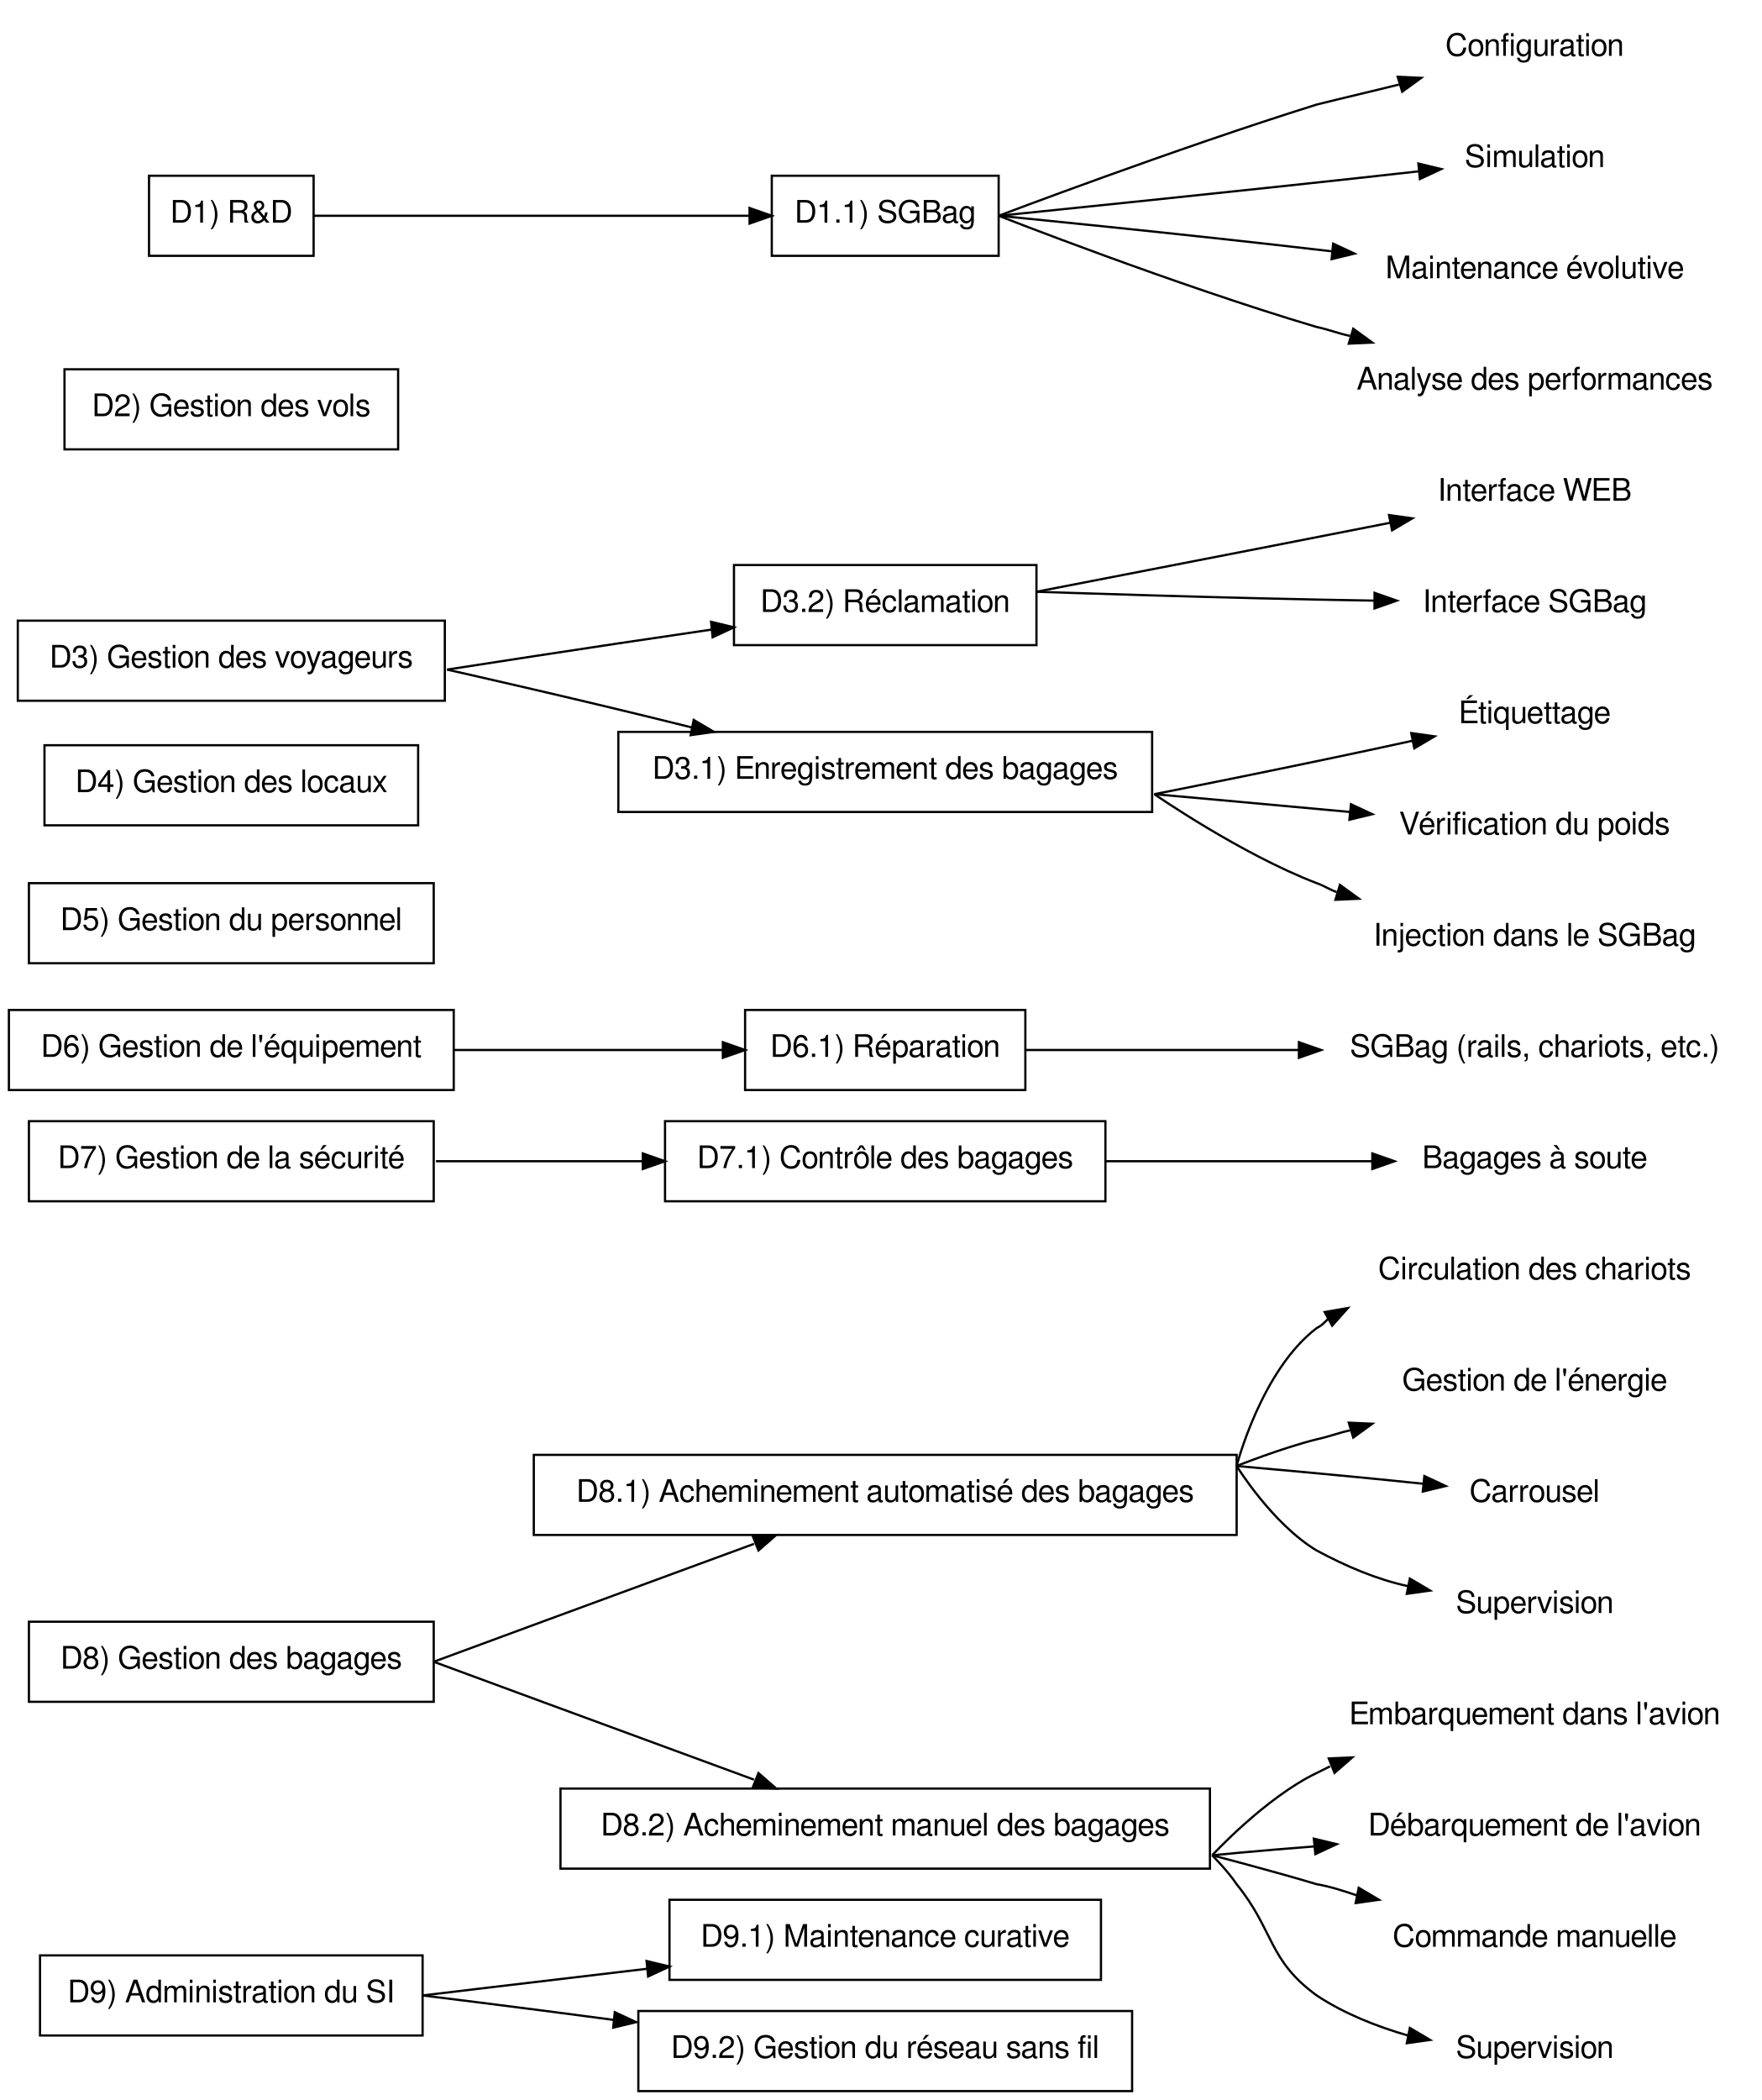
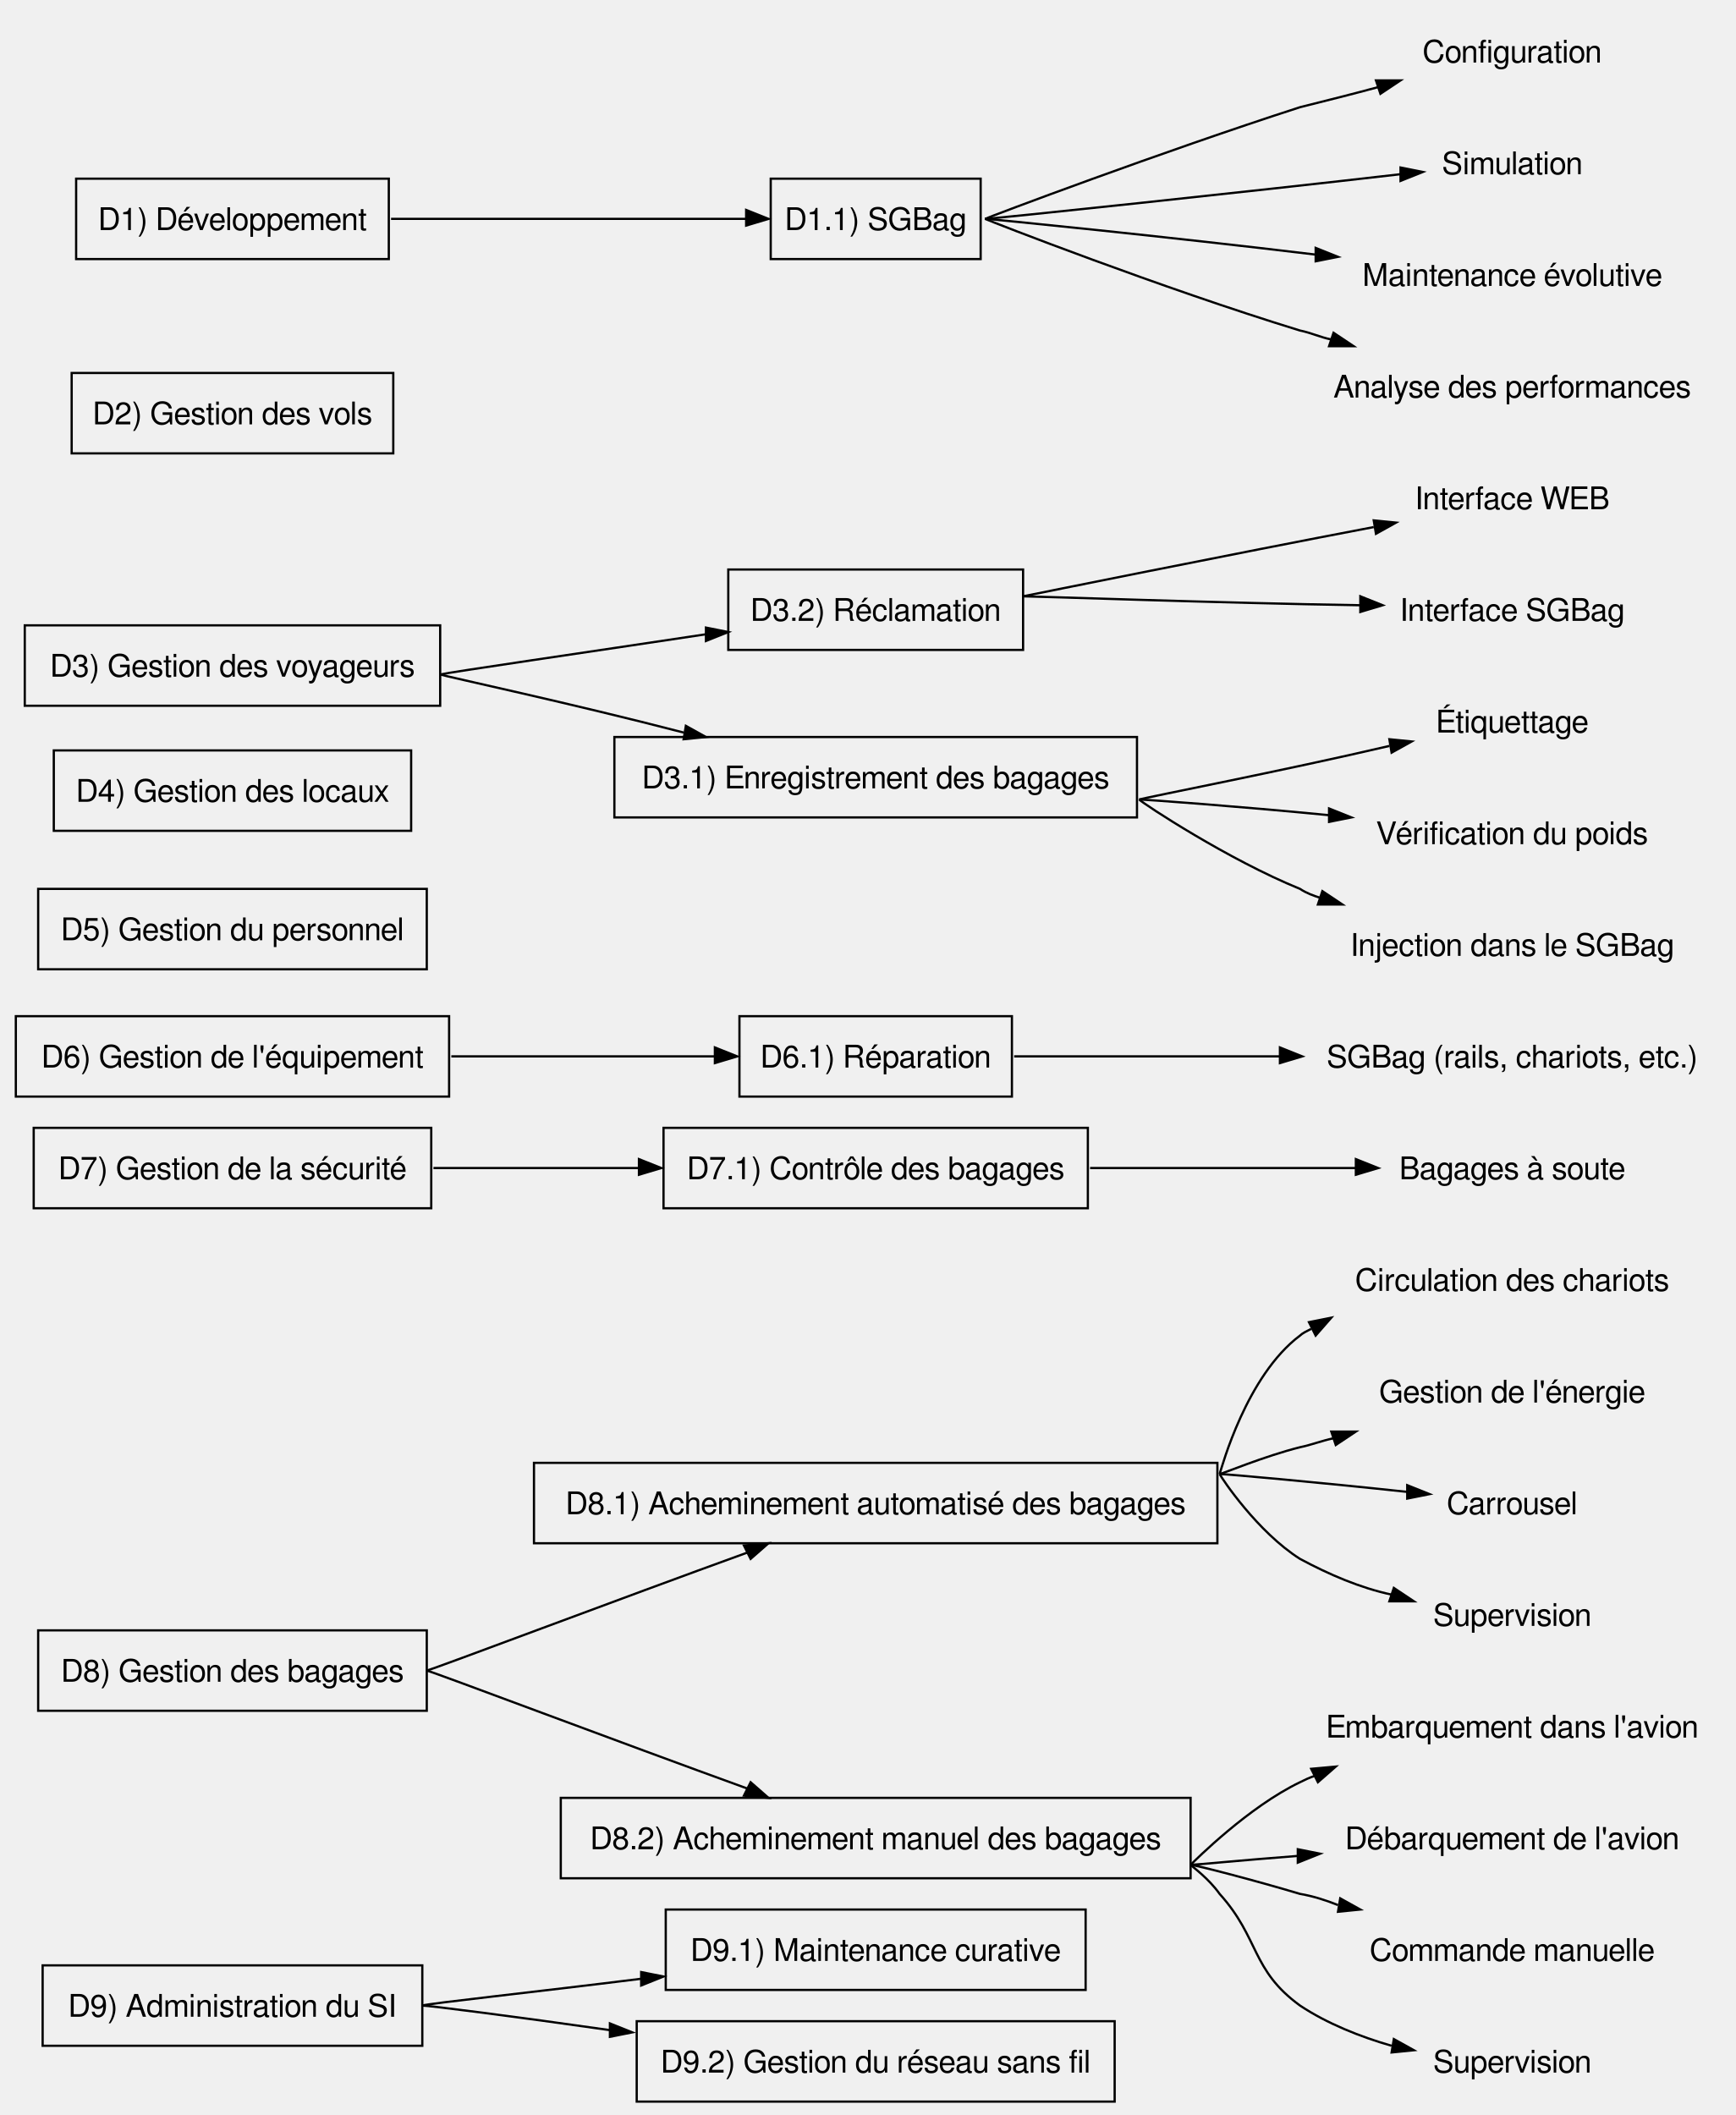
- <svg xmlns="http://www.w3.org/2000/svg" width="792pt" height="944pt" viewBox="0.00 0.00 792.00 944.00">
-   <g id="graph0" class="graph" transform="scale(1 1) rotate(0) translate(4 940)">
-     <polygon style="fill:white;stroke:white;" points="-4,4 -4,-940 788,-940 788,4 -4,4" />
+ <svg xmlns="http://www.w3.org/2000/svg" width="778pt" height="948pt" viewBox="-1 -1 777 947">
+   <g id="graph0" class="graph" style="font-family:Times-Roman;font-size:14.00;">
    <g id="node1" class="node">
-       <polygon style="fill:none;stroke:black;" points="186,-61 14,-61 14,-25 186,-25 186,-61" />
-       <text text-anchor="middle" x="100" y="-39.9" style="font-family:FreeSans;font-size:14.00;">D9) Administration du SI</text>
+       <polygon style="fill:none;stroke:black;" points="188,879 18,879 18,915 188,915 188,879" />
+       <text text-anchor="middle" x="103" y="902" style="font-family:FreeSans;">D9) Administration du SI</text>
    </g>
    <g id="node3" class="node">
-       <polygon style="fill:none;stroke:black;" points="491,-86 297,-86 297,-50 491,-50 491,-86" />
-       <text text-anchor="middle" x="394" y="-64.9" style="font-family:FreeSans;font-size:14.00;">D9.1) Maintenance curative</text>
+       <polygon style="fill:none;stroke:black;" points="485,854 297,854 297,890 485,890 485,854" />
+       <text text-anchor="middle" x="391" y="877" style="font-family:FreeSans;">D9.1) Maintenance curative</text>
    </g>
    <g id="edge2" class="edge">
-       <path style="fill:none;stroke:black;" d="M186,-43C186,-43 236,-49 287,-55" />
-       <polygon style="fill:black;stroke:black;" points="286.701,-58.487 297,-56 287.398,-51.522 286.701,-58.487" />
+       <path style="fill:none;stroke:black;" d="M188,897C191,896 238,891 286,885" />
+       <polygon style="fill:black;stroke:black;" points="286,882 296,884 286,888 286,882" />
    </g>
    <g id="node5" class="node">
-       <polygon style="fill:none;stroke:black;" points="505,-36 283,-36 283,-1.06581e-14 505,-0 505,-36" />
-       <text text-anchor="middle" x="394" y="-14.9" style="font-family:FreeSans;font-size:14.00;">D9.2) Gestion du réseau sans fil</text>
+       <polygon style="fill:none;stroke:black;" points="498,904 284,904 284,940 498,940 498,904" />
+       <text text-anchor="middle" x="391" y="927" style="font-family:FreeSans;">D9.2) Gestion du réseau sans fil</text>
    </g>
    <g id="edge4" class="edge">
-       <path style="fill:none;stroke:black;" d="M186,-43C186,-43 227,-38 272,-32" />
-       <polygon style="fill:black;stroke:black;" points="272.398,-35.478 282,-31 271.701,-28.512 272.398,-35.478" />
+       <path style="fill:none;stroke:black;" d="M188,897C191,897 230,902 272,908" />
+       <polygon style="fill:black;stroke:black;" points="272,905 282,909 272,911 272,905" />
    </g>
    <g id="node6" class="node">
-       <polygon style="fill:none;stroke:black;" points="191,-211 9,-211 9,-175 191,-175 191,-211" />
-       <text text-anchor="middle" x="100" y="-189.9" style="font-family:FreeSans;font-size:14.00;">D8) Gestion des bagages</text>
+       <polygon style="fill:none;stroke:black;" points="190,729 16,729 16,765 190,765 190,729" />
+       <text text-anchor="middle" x="103" y="752" style="font-family:FreeSans;">D8) Gestion des bagages</text>
    </g>
    <g id="node8" class="node">
-       <polygon style="fill:none;stroke:black;" points="552,-286 236,-286 236,-250 552,-250 552,-286" />
-       <text text-anchor="middle" x="394" y="-264.9" style="font-family:FreeSans;font-size:14.00;">D8.1) Acheminement automatisé des bagages</text>
+       <polygon style="fill:none;stroke:black;" points="544,654 238,654 238,690 544,690 544,654" />
+       <text text-anchor="middle" x="391" y="677" style="font-family:FreeSans;">D8.1) Acheminement automatisé des bagages</text>
    </g>
    <g id="edge6" class="edge">
-       <path style="fill:none;stroke:black;" d="M191,-193C191,-193 275,-224 335,-246" />
-       <polygon style="fill:black;stroke:black;" points="334.415,-249.536 345,-250 337.015,-243.036 334.415,-249.536" />
+       <path style="fill:none;stroke:black;" d="M190,747C194,746 276,715 334,694" />
+       <polygon style="fill:black;stroke:black;" points="332,691 343,690 335,697 332,691" />
    </g>
    <g id="node10" class="node">
-       <polygon style="fill:none;stroke:black;" points="540,-136 248,-136 248,-100 540,-100 540,-136" />
-       <text text-anchor="middle" x="394" y="-114.9" style="font-family:FreeSans;font-size:14.00;">D8.2) Acheminement manuel des bagages</text>
+       <polygon style="fill:none;stroke:black;" points="532,804 250,804 250,840 532,840 532,804" />
+       <text text-anchor="middle" x="391" y="827" style="font-family:FreeSans;">D8.2) Acheminement manuel des bagages</text>
    </g>
    <g id="edge8" class="edge">
-       <path style="fill:none;stroke:black;" d="M191,-193C191,-193 275,-162 335,-140" />
-       <polygon style="fill:black;stroke:black;" points="337.015,-142.964 345,-136 334.415,-136.464 337.015,-142.964" />
+       <path style="fill:none;stroke:black;" d="M190,747C194,748 276,779 334,800" />
+       <polygon style="fill:black;stroke:black;" points="335,797 343,804 332,803 335,797" />
    </g>
    <g id="node12" class="node">
-       <text text-anchor="middle" x="686" y="-364.9" style="font-family:FreeSans;font-size:14.00;">Circulation des chariots</text>
+       <text text-anchor="middle" x="676" y="577" style="font-family:FreeSans;">Circulation des chariots</text>
    </g>
    <g id="edge10" class="edge">
-       <path style="fill:none;stroke:black;" d="M552,-281C552,-281 563,-324 588,-343 590,-344 591,-345 593,-347" />
-       <polygon style="fill:black;stroke:black;" points="591.559,-350.203 602,-352 594.958,-344.084 591.559,-350.203" />
+       <path style="fill:none;stroke:black;" d="M545,659C546,656 557,615 581,597 582,596 584,595 586,594" />
+       <polygon style="fill:black;stroke:black;" points="585,591 595,589 588,597 585,591" />
    </g>
    <g id="node14" class="node">
-       <text text-anchor="middle" x="686" y="-314.9" style="font-family:FreeSans;font-size:14.00;">Gestion de l'énergie</text>
+       <text text-anchor="middle" x="676" y="627" style="font-family:FreeSans;">Gestion de l'énergie</text>
    </g>
    <g id="edge12" class="edge">
-       <path style="fill:none;stroke:black;" d="M552,-281C552,-281 572,-289 588,-293 593,-294 598,-296 603,-297" />
-       <polygon style="fill:black;stroke:black;" points="602.416,-300.479 613,-300 604.427,-293.774 602.416,-300.479" />
+       <path style="fill:none;stroke:black;" d="M545,659C546,659 565,651 581,647 586,646 591,644 596,643" />
+       <polygon style="fill:black;stroke:black;" points="595,640 606,640 597,646 595,640" />
    </g>
    <g id="node16" class="node">
-       <text text-anchor="middle" x="686" y="-264.9" style="font-family:FreeSans;font-size:14.00;">Carrousel</text>
+       <text text-anchor="middle" x="676" y="677" style="font-family:FreeSans;">Carrousel</text>
    </g>
    <g id="edge14" class="edge">
-       <path style="fill:none;stroke:black;" d="M552,-281C552,-281 598,-277 636,-273" />
-       <polygon style="fill:black;stroke:black;" points="636.398,-276.478 646,-272 635.701,-269.512 636.398,-276.478" />
+       <path style="fill:none;stroke:black;" d="M545,659C548,659 592,663 629,667" />
+       <polygon style="fill:black;stroke:black;" points="629,664 639,668 629,670 629,664" />
    </g>
    <g id="node18" class="node">
-       <text text-anchor="middle" x="686" y="-214.9" style="font-family:FreeSans;font-size:14.00;">Supervision</text>
+       <text text-anchor="middle" x="676" y="727" style="font-family:FreeSans;">Supervision</text>
    </g>
    <g id="edge16" class="edge">
-       <path style="fill:none;stroke:black;" d="M552,-281C552,-281 568,-255 588,-243 601,-236 615,-230 629,-227" />
-       <polygon style="fill:black;stroke:black;" points="629.881,-230.393 639,-225 628.508,-223.529 629.881,-230.393" />
+       <path style="fill:none;stroke:black;" d="M545,659C546,661 562,685 581,697 594,704 608,710 622,713" />
+       <polygon style="fill:black;stroke:black;" points="623,710 632,716 621,716 623,710" />
    </g>
    <g id="node20" class="node">
-       <text text-anchor="middle" x="686" y="-164.9" style="font-family:FreeSans;font-size:14.00;">Embarquement dans l'avion</text>
+       <text text-anchor="middle" x="676" y="777" style="font-family:FreeSans;">Embarquement dans l'avion</text>
    </g>
    <g id="edge18" class="edge">
-       <path style="fill:none;stroke:black;" d="M541,-106C541,-106 565,-132 588,-143 590,-144 592,-145 594,-146" />
-       <polygon style="fill:black;stroke:black;" points="593.415,-149.536 604,-150 596.015,-143.036 593.415,-149.536" />
+       <path style="fill:none;stroke:black;" d="M532,834C534,832 558,808 581,797 583,796 585,795 588,794" />
+       <polygon style="fill:black;stroke:black;" points="586,791 597,790 589,797 586,791" />
    </g>
    <g id="node22" class="node">
-       <text text-anchor="middle" x="686" y="-114.9" style="font-family:FreeSans;font-size:14.00;">Débarquement de l'avion</text>
+       <text text-anchor="middle" x="676" y="827" style="font-family:FreeSans;">Débarquement de l'avion</text>
    </g>
    <g id="edge20" class="edge">
-       <path style="fill:none;stroke:black;" d="M541,-106C541,-106 561,-108 587,-110" />
-       <polygon style="fill:black;stroke:black;" points="586.701,-113.488 597,-111 587.398,-106.522 586.701,-113.488" />
+       <path style="fill:none;stroke:black;" d="M532,834C534,834 554,832 580,830" />
+       <polygon style="fill:black;stroke:black;" points="580,827 590,829 580,833 580,827" />
    </g>
    <g id="node24" class="node">
-       <text text-anchor="middle" x="686" y="-64.9" style="font-family:FreeSans;font-size:14.00;">Commande manuelle</text>
+       <text text-anchor="middle" x="676" y="877" style="font-family:FreeSans;">Commande manuelle</text>
    </g>
    <g id="edge22" class="edge">
-       <path style="fill:none;stroke:black;" d="M541,-106C541,-106 568,-99 588,-93 594,-92 600,-90 606,-88" />
-       <polygon style="fill:black;stroke:black;" points="606.881,-91.393 616,-86 605.508,-84.529 606.881,-91.393" />
+       <path style="fill:none;stroke:black;" d="M532,834C534,834 561,841 581,847 587,848 593,850 598,852" />
+       <polygon style="fill:black;stroke:black;" points="599,849 608,854 598,855 599,849" />
    </g>
    <g id="node26" class="node">
-       <text text-anchor="middle" x="686" y="-14.9" style="font-family:FreeSans;font-size:14.00;">Supervision</text>
+       <text text-anchor="middle" x="676" y="927" style="font-family:FreeSans;">Supervision</text>
    </g>
    <g id="edge24" class="edge">
-       <path style="fill:none;stroke:black;" d="M541,-106C541,-106 548,-99 552,-93 569,-72 566,-59 588,-43 600,-35 615,-29 629,-25" />
-       <polygon style="fill:black;stroke:black;" points="629.881,-28.393 639,-23 628.508,-21.529 629.881,-28.393" />
+       <path style="fill:none;stroke:black;" d="M532,834C533,835 540,840 545,847 563,867 559,881 581,897 593,905 608,911 622,915" />
+       <polygon style="fill:black;stroke:black;" points="623,912 632,917 622,918 623,912" />
    </g>
    <g id="node27" class="node">
-       <polygon style="fill:none;stroke:black;" points="191,-436 9,-436 9,-400 191,-400 191,-436" />
-       <text text-anchor="middle" x="100" y="-414.9" style="font-family:FreeSans;font-size:14.00;">D7) Gestion de la sécurité</text>
+       <polygon style="fill:none;stroke:black;" points="192,504 14,504 14,540 192,540 192,504" />
+       <text text-anchor="middle" x="103" y="527" style="font-family:FreeSans;">D7) Gestion de la sécurité</text>
    </g>
    <g id="node29" class="node">
-       <polygon style="fill:none;stroke:black;" points="493,-436 295,-436 295,-400 493,-400 493,-436" />
-       <text text-anchor="middle" x="394" y="-414.9" style="font-family:FreeSans;font-size:14.00;">D7.1) Contrôle des bagages</text>
+       <polygon style="fill:none;stroke:black;" points="486,504 296,504 296,540 486,540 486,504" />
+       <text text-anchor="middle" x="391" y="527" style="font-family:FreeSans;">D7.1) Contrôle des bagages</text>
    </g>
    <g id="edge26" class="edge">
-       <path style="fill:none;stroke:black;" d="M192,-418C222,-418 255,-418 285,-418" />
-       <polygon style="fill:black;stroke:black;" points="285,-421.5 295,-418 285,-414.5 285,-421.5" />
+       <path style="fill:none;stroke:black;" d="M193,522C222,522 255,522 285,522" />
+       <polygon style="fill:black;stroke:black;" points="285,518 295,522 285,525 285,518" />
    </g>
    <g id="node31" class="node">
-       <text text-anchor="middle" x="686" y="-414.9" style="font-family:FreeSans;font-size:14.00;">Bagages à soute</text>
+       <text text-anchor="middle" x="676" y="527" style="font-family:FreeSans;">Bagages à soute</text>
    </g>
    <g id="edge28" class="edge">
-       <path style="fill:none;stroke:black;" d="M493,-418C532,-418 577,-418 613,-418" />
-       <polygon style="fill:black;stroke:black;" points="613,-421.5 623,-418 613,-414.5 613,-421.5" />
+       <path style="fill:none;stroke:black;" d="M487,522C526,522 570,522 606,522" />
+       <polygon style="fill:black;stroke:black;" points="606,518 616,522 606,525 606,518" />
    </g>
    <g id="node32" class="node">
-       <polygon style="fill:none;stroke:black;" points="200,-486 5.68434e-14,-486 1.42109e-14,-450 200,-450 200,-486" />
-       <text text-anchor="middle" x="100" y="-464.9" style="font-family:FreeSans;font-size:14.00;">D6) Gestion de l'équipement</text>
+       <polygon style="fill:none;stroke:black;" points="200,454 6,454 6,490 200,490 200,454" />
+       <text text-anchor="middle" x="103" y="477" style="font-family:FreeSans;">D6) Gestion de l'équipement</text>
    </g>
    <g id="node34" class="node">
-       <polygon style="fill:none;stroke:black;" points="457,-486 331,-486 331,-450 457,-450 457,-486" />
-       <text text-anchor="middle" x="394" y="-464.9" style="font-family:FreeSans;font-size:14.00;">D6.1) Réparation</text>
+       <polygon style="fill:none;stroke:black;" points="452,454 330,454 330,490 452,490 452,454" />
+       <text text-anchor="middle" x="391" y="477" style="font-family:FreeSans;">D6.1) Réparation</text>
    </g>
    <g id="edge30" class="edge">
-       <path style="fill:none;stroke:black;" d="M200,-468C240,-468 285,-468 321,-468" />
-       <polygon style="fill:black;stroke:black;" points="321,-471.5 331,-468 321,-464.5 321,-471.5" />
+       <path style="fill:none;stroke:black;" d="M201,472C239,472 283,472 319,472" />
+       <polygon style="fill:black;stroke:black;" points="319,468 329,472 319,475 319,468" />
    </g>
    <g id="node36" class="node">
-       <text text-anchor="middle" x="686" y="-464.9" style="font-family:FreeSans;font-size:14.00;">SGBag (rails, chariots, etc.)</text>
+       <text text-anchor="middle" x="676" y="477" style="font-family:FreeSans;">SGBag (rails, chariots, etc.)</text>
    </g>
    <g id="edge32" class="edge">
-       <path style="fill:none;stroke:black;" d="M457,-468C493,-468 538,-468 580,-468" />
-       <polygon style="fill:black;stroke:black;" points="580,-471.5 590,-468 580,-464.5 580,-471.5" />
+       <path style="fill:none;stroke:black;" d="M453,472C488,472 532,472 572,472" />
+       <polygon style="fill:black;stroke:black;" points="572,468 582,472 572,475 572,468" />
    </g>
    <g id="node37" class="node">
-       <polygon style="fill:none;stroke:black;" points="191,-543 9,-543 9,-507 191,-507 191,-543" />
-       <text text-anchor="middle" x="100" y="-521.9" style="font-family:FreeSans;font-size:14.00;">D5) Gestion du personnel</text>
+       <polygon style="fill:none;stroke:black;" points="190,397 16,397 16,433 190,433 190,397" />
+       <text text-anchor="middle" x="103" y="420" style="font-family:FreeSans;">D5) Gestion du personnel</text>
    </g>
    <g id="node38" class="node">
-       <polygon style="fill:none;stroke:black;" points="184,-605 16,-605 16,-569 184,-569 184,-605" />
-       <text text-anchor="middle" x="100" y="-583.9" style="font-family:FreeSans;font-size:14.00;">D4) Gestion des locaux</text>
+       <polygon style="fill:none;stroke:black;" points="183,335 23,335 23,371 183,371 183,335" />
+       <text text-anchor="middle" x="103" y="358" style="font-family:FreeSans;">D4) Gestion des locaux</text>
    </g>
    <g id="node39" class="node">
-       <polygon style="fill:none;stroke:black;" points="196,-661 4,-661 4,-625 196,-625 196,-661" />
-       <text text-anchor="middle" x="100" y="-639.9" style="font-family:FreeSans;font-size:14.00;">D3) Gestion des voyageurs</text>
+       <polygon style="fill:none;stroke:black;" points="196,279 10,279 10,315 196,315 196,279" />
+       <text text-anchor="middle" x="103" y="302" style="font-family:FreeSans;">D3) Gestion des voyageurs</text>
    </g>
    <g id="node41" class="node">
-       <polygon style="fill:none;stroke:black;" points="462,-686 326,-686 326,-650 462,-650 462,-686" />
-       <text text-anchor="middle" x="394" y="-664.9" style="font-family:FreeSans;font-size:14.00;">D3.2) Réclamation</text>
+       <polygon style="fill:none;stroke:black;" points="457,254 325,254 325,290 457,290 457,254" />
+       <text text-anchor="middle" x="391" y="277" style="font-family:FreeSans;">D3.2) Réclamation</text>
    </g>
    <g id="edge34" class="edge">
-       <path style="fill:none;stroke:black;" d="M197,-639C197,-639 261,-649 316,-657" />
-       <polygon style="fill:black;stroke:black;" points="315.701,-660.488 326,-658 316.398,-653.522 315.701,-660.488" />
+       <path style="fill:none;stroke:black;" d="M196,301C200,300 262,291 315,283" />
+       <polygon style="fill:black;stroke:black;" points="315,280 325,282 315,286 315,280" />
    </g>
    <g id="node47" class="node">
-       <polygon style="fill:none;stroke:black;" points="514,-611 274,-611 274,-575 514,-575 514,-611" />
-       <text text-anchor="middle" x="394" y="-589.9" style="font-family:FreeSans;font-size:14.00;">D3.1) Enregistrement des bagages</text>
+       <polygon style="fill:none;stroke:black;" points="508,329 274,329 274,365 508,365 508,329" />
+       <text text-anchor="middle" x="391" y="352" style="font-family:FreeSans;">D3.1) Enregistrement des bagages</text>
    </g>
    <g id="edge40" class="edge">
-       <path style="fill:none;stroke:black;" d="M197,-639C197,-639 255,-626 307,-613" />
-       <polygon style="fill:black;stroke:black;" points="307.881,-616.393 317,-611 306.508,-609.529 307.881,-616.393" />
+       <path style="fill:none;stroke:black;" d="M196,301C199,302 255,314 305,327" />
+       <polygon style="fill:black;stroke:black;" points="306,324 315,329 305,330 306,324" />
    </g>
    <g id="node43" class="node">
-       <text text-anchor="middle" x="686" y="-714.9" style="font-family:FreeSans;font-size:14.00;">Interface WEB</text>
+       <text text-anchor="middle" x="676" y="227" style="font-family:FreeSans;">Interface WEB</text>
    </g>
    <g id="edge36" class="edge">
-       <path style="fill:none;stroke:black;" d="M462,-674C462,-674 555,-692 621,-705" />
-       <polygon style="fill:black;stroke:black;" points="620.508,-708.471 631,-707 621.881,-701.607 620.508,-708.471" />
+       <path style="fill:none;stroke:black;" d="M457,266C462,265 551,247 614,235" />
+       <polygon style="fill:black;stroke:black;" points="614,232 624,233 615,238 614,232" />
    </g>
    <g id="node45" class="node">
-       <text text-anchor="middle" x="686" y="-664.9" style="font-family:FreeSans;font-size:14.00;">Interface SGBag</text>
+       <text text-anchor="middle" x="676" y="277" style="font-family:FreeSans;">Interface SGBag</text>
    </g>
    <g id="edge38" class="edge">
-       <path style="fill:none;stroke:black;" d="M462,-674C462,-674 548,-671 614,-670" />
-       <polygon style="fill:black;stroke:black;" points="614,-673.5 624,-670 614,-666.5 614,-673.5" />
+       <path style="fill:none;stroke:black;" d="M457,266C462,266 545,269 608,270" />
+       <polygon style="fill:black;stroke:black;" points="608,266 618,270 608,273 608,266" />
    </g>
    <g id="node49" class="node">
-       <text text-anchor="middle" x="686" y="-614.9" style="font-family:FreeSans;font-size:14.00;">Étiquettage</text>
+       <text text-anchor="middle" x="676" y="327" style="font-family:FreeSans;">Étiquettage</text>
    </g>
    <g id="edge42" class="edge">
-       <path style="fill:none;stroke:black;" d="M515,-583C515,-583 581,-596 631,-607" />
-       <polygon style="fill:black;stroke:black;" points="630.508,-610.471 641,-609 631.881,-603.607 630.508,-610.471" />
+       <path style="fill:none;stroke:black;" d="M509,357C512,356 574,344 621,333" />
+       <polygon style="fill:black;stroke:black;" points="621,330 631,331 622,336 621,330" />
    </g>
    <g id="node51" class="node">
-       <text text-anchor="middle" x="686" y="-564.9" style="font-family:FreeSans;font-size:14.00;">Vérification du poids</text>
+       <text text-anchor="middle" x="676" y="377" style="font-family:FreeSans;">Vérification du poids</text>
    </g>
    <g id="edge44" class="edge">
-       <path style="fill:none;stroke:black;" d="M515,-583C515,-583 560,-579 603,-575" />
-       <polygon style="fill:black;stroke:black;" points="603.398,-578.478 613,-574 602.701,-571.512 603.398,-578.478" />
+       <path style="fill:none;stroke:black;" d="M509,357C512,357 553,360 594,364" />
+       <polygon style="fill:black;stroke:black;" points="594,361 604,365 594,367 594,361" />
    </g>
    <g id="node53" class="node">
-       <text text-anchor="middle" x="686" y="-514.9" style="font-family:FreeSans;font-size:14.00;">Injection dans le SGBag</text>
+       <text text-anchor="middle" x="676" y="427" style="font-family:FreeSans;">Injection dans le SGBag</text>
    </g>
    <g id="edge46" class="edge">
-       <path style="fill:none;stroke:black;" d="M515,-583C515,-583 554,-556 588,-543 591,-542 594,-540 597,-539" />
-       <polygon style="fill:black;stroke:black;" points="598.427,-542.226 607,-536 596.416,-535.521 598.427,-542.226" />
+       <path style="fill:none;stroke:black;" d="M509,357C511,359 549,384 581,397 584,399 587,400 590,401" />
+       <polygon style="fill:black;stroke:black;" points="591,398 600,404 589,404 591,398" />
    </g>
    <g id="node54" class="node">
-       <polygon style="fill:none;stroke:black;" points="175,-774 25,-774 25,-738 175,-738 175,-774" />
-       <text text-anchor="middle" x="100" y="-752.9" style="font-family:FreeSans;font-size:14.00;">D2) Gestion des vols</text>
+       <polygon style="fill:none;stroke:black;" points="175,166 31,166 31,202 175,202 175,166" />
+       <text text-anchor="middle" x="103" y="189" style="font-family:FreeSans;">D2) Gestion des vols</text>
    </g>
    <g id="node55" class="node">
-       <polygon style="fill:none;stroke:black;" points="137,-861 63,-861 63,-825 137,-825 137,-861" />
-       <text text-anchor="middle" x="100" y="-839.9" style="font-family:FreeSans;font-size:14.00;">D1) R&amp;D</text>
+       <polygon style="fill:none;stroke:black;" points="173,79 33,79 33,115 173,115 173,79" />
+       <text text-anchor="middle" x="103" y="102" style="font-family:FreeSans;">D1) Développement</text>
    </g>
    <g id="node57" class="node">
-       <polygon style="fill:none;stroke:black;" points="445,-861 343,-861 343,-825 445,-825 445,-861" />
-       <text text-anchor="middle" x="394" y="-839.9" style="font-family:FreeSans;font-size:14.00;">D1.1) SGBag</text>
+       <polygon style="fill:none;stroke:black;" points="438,79 344,79 344,115 438,115 438,79" />
+       <text text-anchor="middle" x="391" y="102" style="font-family:FreeSans;">D1.1) SGBag</text>
    </g>
    <g id="edge48" class="edge">
-       <path style="fill:none;stroke:black;" d="M137,-843C186,-843 273,-843 333,-843" />
-       <polygon style="fill:black;stroke:black;" points="333,-846.5 343,-843 333,-839.5 333,-846.5" />
+       <path style="fill:none;stroke:black;" d="M174,97C222,97 286,97 333,97" />
+       <polygon style="fill:black;stroke:black;" points="333,93 343,97 333,100 333,93" />
    </g>
    <g id="node59" class="node">
-       <text text-anchor="middle" x="686" y="-914.9" style="font-family:FreeSans;font-size:14.00;">Configuration</text>
+       <text text-anchor="middle" x="676" y="27" style="font-family:FreeSans;">Configuration</text>
    </g>
    <g id="edge50" class="edge">
-       <path style="fill:none;stroke:black;" d="M445,-843C445,-843 524,-873 588,-893 600,-896 613,-899 625,-902" />
-       <polygon style="fill:black;stroke:black;" points="624.416,-905.479 635,-905 626.427,-898.774 624.416,-905.479" />
+       <path style="fill:none;stroke:black;" d="M440,97C442,96 519,67 581,47 593,44 605,41 616,38" />
+       <polygon style="fill:black;stroke:black;" points="615,35 626,35 617,41 615,35" />
    </g>
    <g id="node61" class="node">
-       <text text-anchor="middle" x="686" y="-864.9" style="font-family:FreeSans;font-size:14.00;">Simulation</text>
+       <text text-anchor="middle" x="676" y="77" style="font-family:FreeSans;">Simulation</text>
    </g>
    <g id="edge52" class="edge">
-       <path style="fill:none;stroke:black;" d="M445,-843C445,-843 563,-855 634,-863" />
-       <polygon style="fill:black;stroke:black;" points="633.701,-866.488 644,-864 634.398,-859.522 633.701,-866.488" />
+       <path style="fill:none;stroke:black;" d="M440,97C443,97 557,85 626,77" />
+       <polygon style="fill:black;stroke:black;" points="626,74 636,76 626,80 626,74" />
    </g>
    <g id="node63" class="node">
-       <text text-anchor="middle" x="686" y="-814.9" style="font-family:FreeSans;font-size:14.00;">Maintenance évolutive</text>
+       <text text-anchor="middle" x="676" y="127" style="font-family:FreeSans;">Maintenance évolutive</text>
    </g>
    <g id="edge54" class="edge">
-       <path style="fill:none;stroke:black;" d="M445,-843C445,-843 527,-835 595,-827" />
-       <polygon style="fill:black;stroke:black;" points="595.398,-830.478 605,-826 594.701,-823.512 595.398,-830.478" />
+       <path style="fill:none;stroke:black;" d="M440,97C442,97 522,105 588,113" />
+       <polygon style="fill:black;stroke:black;" points="588,110 598,114 588,116 588,110" />
    </g>
    <g id="node65" class="node">
-       <text text-anchor="middle" x="686" y="-764.9" style="font-family:FreeSans;font-size:14.00;">Analyse des performances</text>
+       <text text-anchor="middle" x="676" y="177" style="font-family:FreeSans;">Analyse des performances</text>
    </g>
    <g id="edge56" class="edge">
-       <path style="fill:none;stroke:black;" d="M445,-843C445,-843 524,-812 588,-793 593,-792 598,-790 603,-789" />
-       <polygon style="fill:black;stroke:black;" points="604.427,-792.226 613,-786 602.416,-785.521 604.427,-792.226" />
+       <path style="fill:none;stroke:black;" d="M440,97C442,98 519,128 581,147 586,148 590,150 595,151" />
+       <polygon style="fill:black;stroke:black;" points="596,148 605,154 594,154 596,148" />
    </g>
  </g>
</svg>
